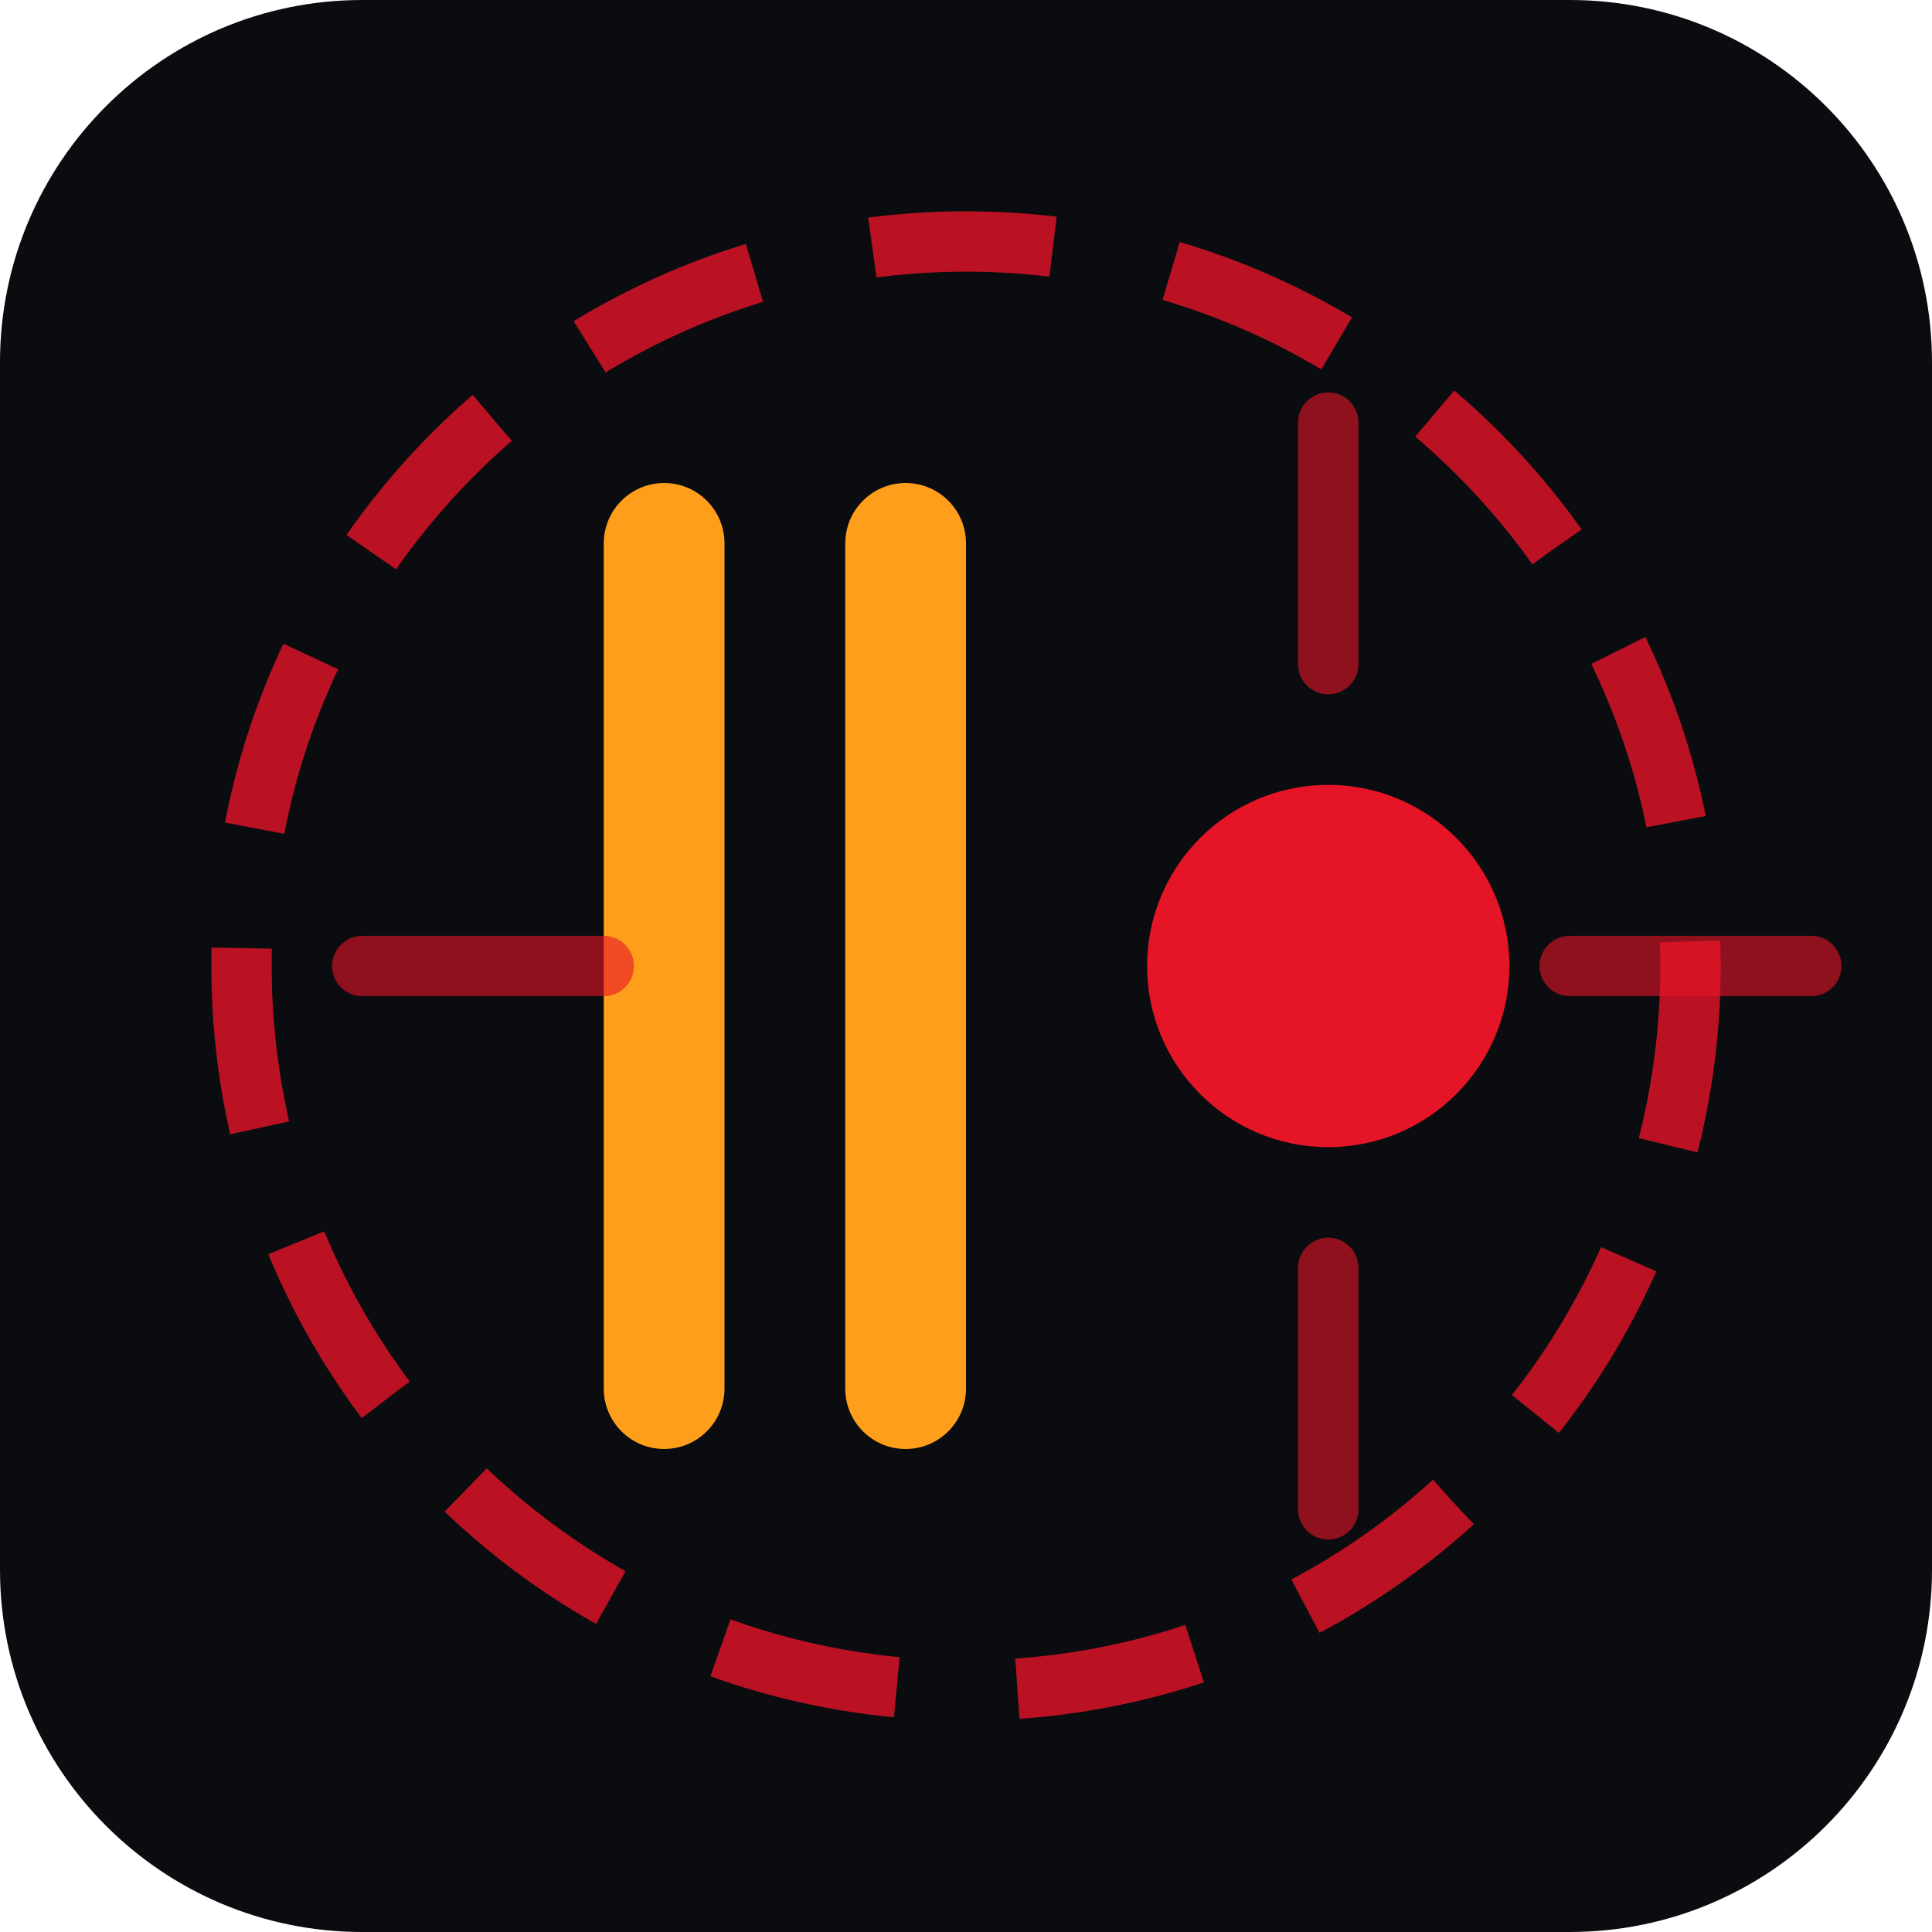
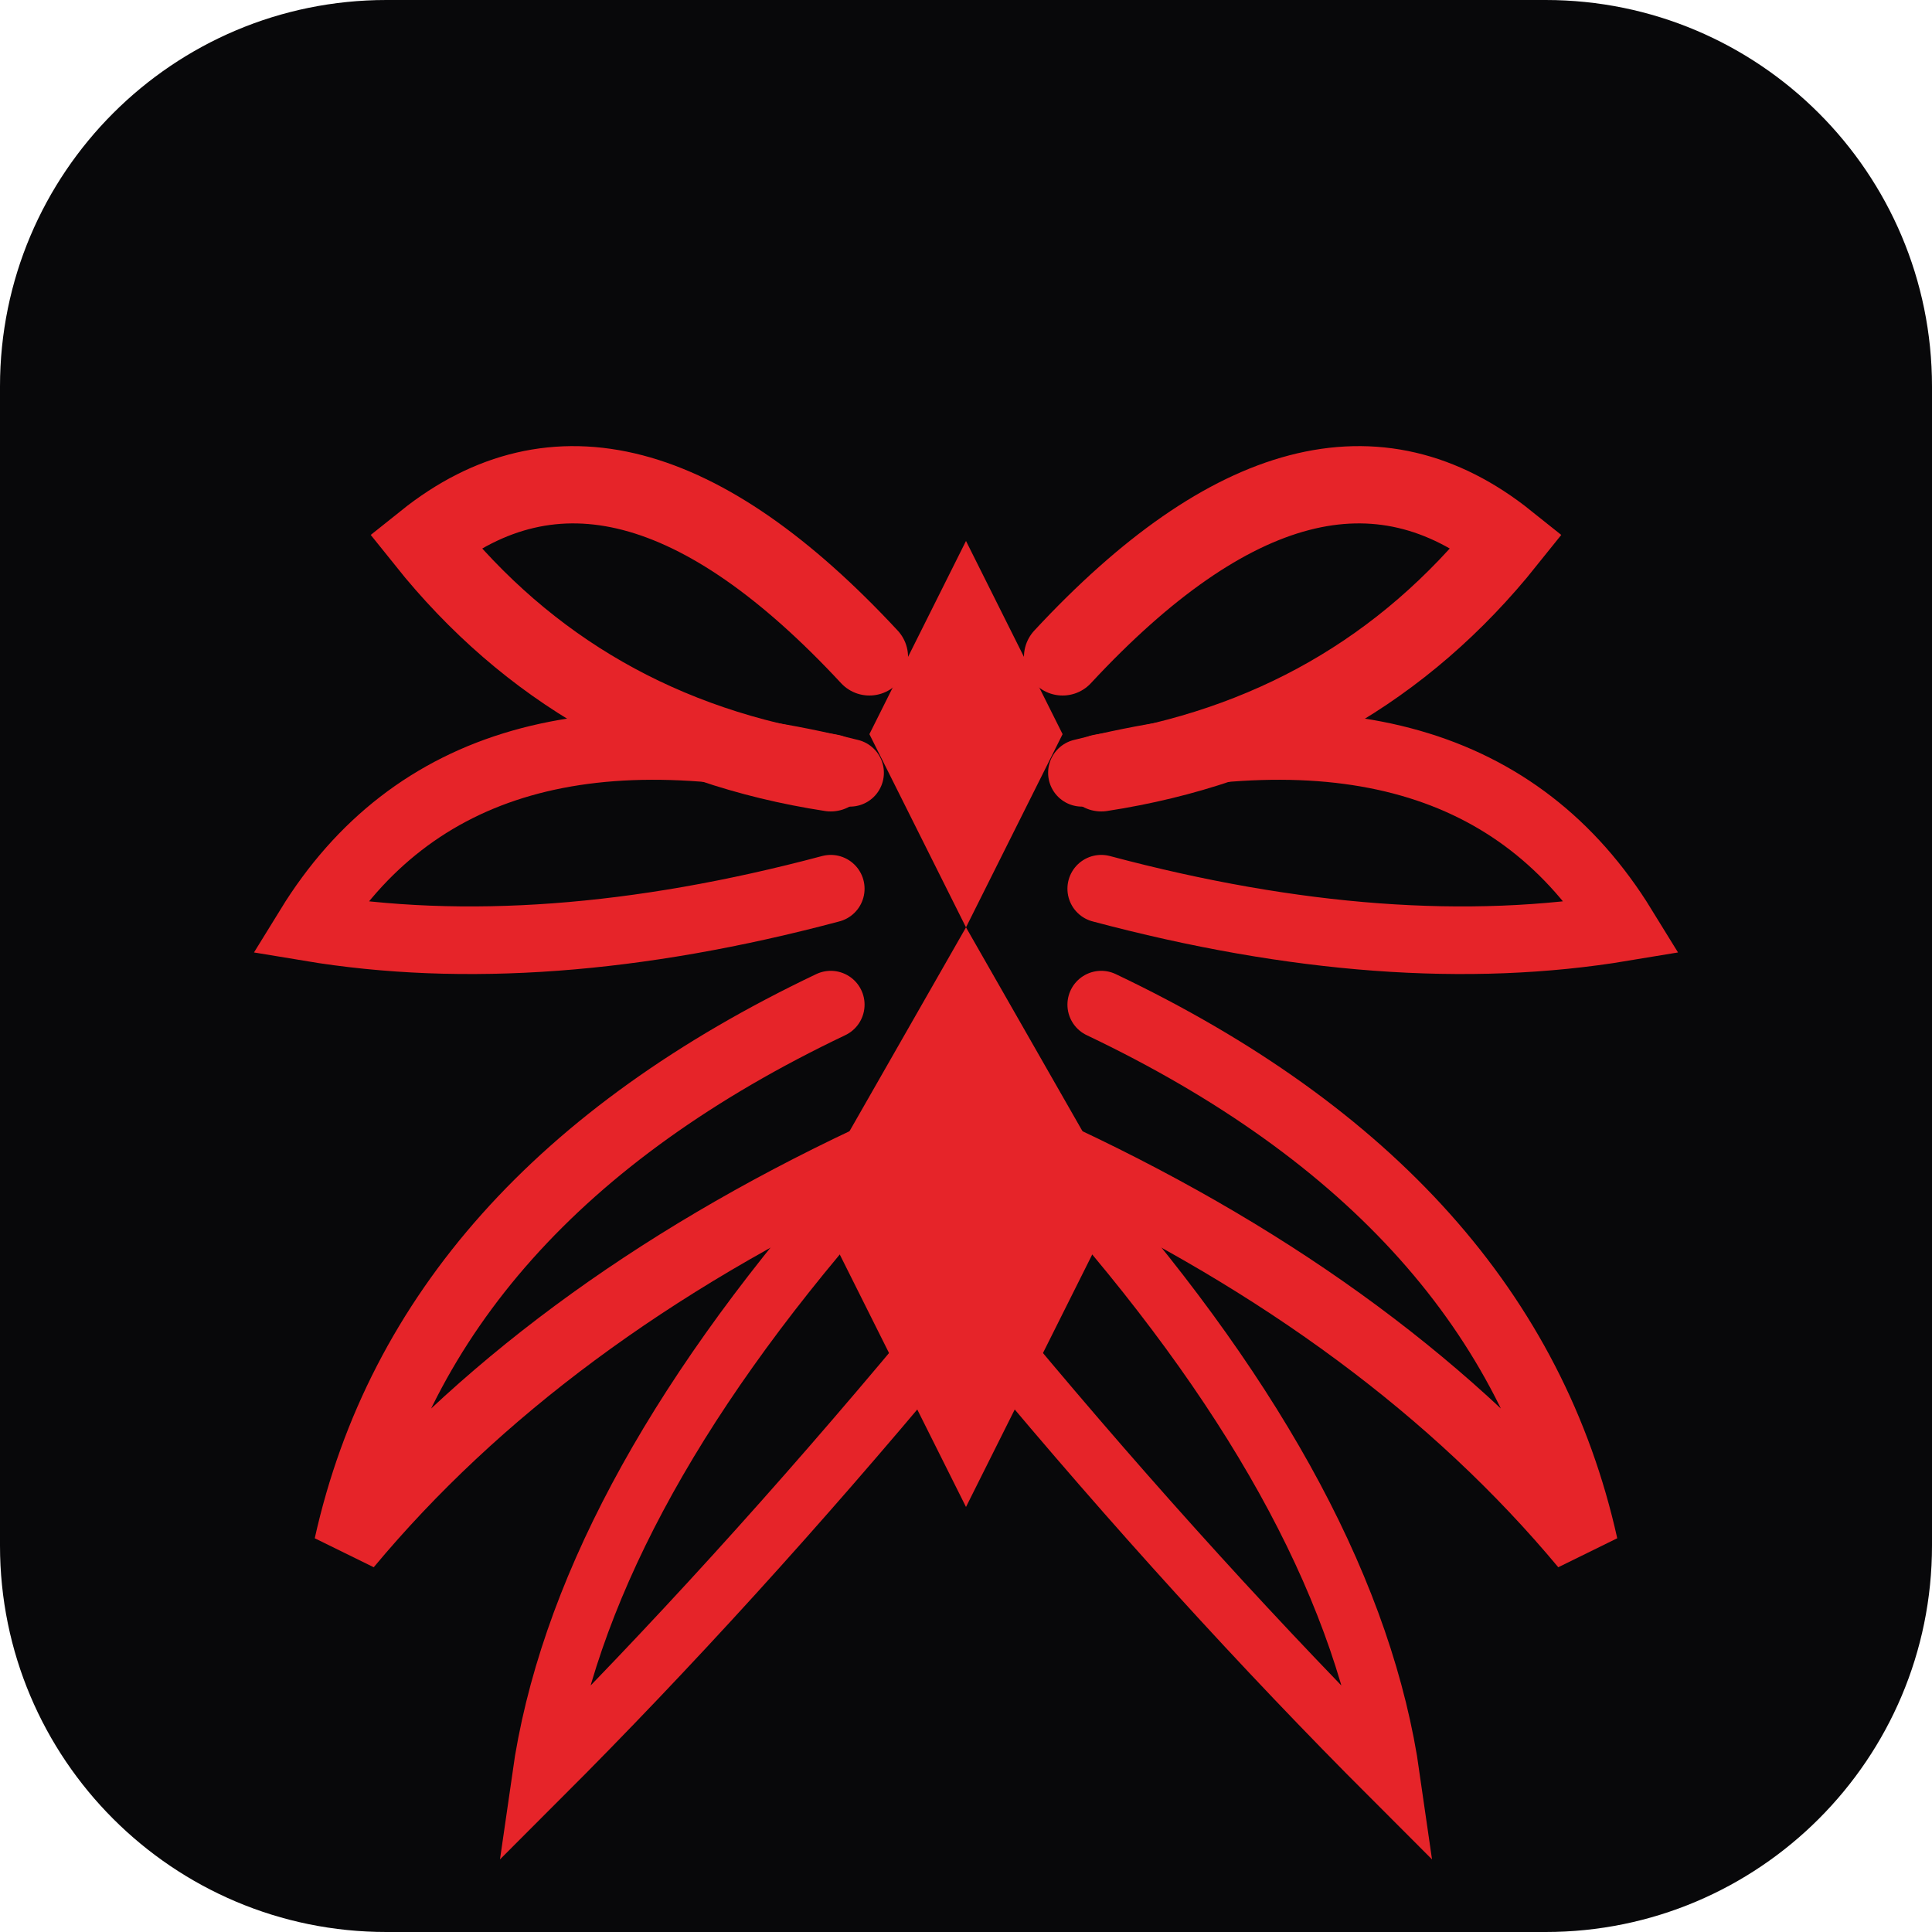
- <svg xmlns="http://www.w3.org/2000/svg" viewBox="0 0 64 64" fill="none">
-   <rect width="64" height="64" rx="12" fill="#0b0c10" />
-   <circle cx="32" cy="32" r="24" stroke="#e61427" stroke-width="2" stroke-dasharray="6 4" opacity="0.8" />
-   <path d="M22 18 L22 46 M30 18 L30 46" stroke="#ff9e1b" stroke-width="4" stroke-linecap="round" />
-   <circle cx="44" cy="32" r="6" fill="#e61427" />
-   <path d="M12 32 H20 M44 14 V22 M44 42 V50 M52 32 H60" stroke="#e61427" stroke-width="2" stroke-linecap="round" opacity="0.6" />
+ <svg xmlns="http://www.w3.org/2000/svg" viewBox="0 0 100 100" fill="none">
+   <rect width="100" height="100" rx="20" fill="#08080a" />
+   <path d="M50 28 L45 38 L50 48 L55 38 Z" fill="#e62429" />
+   <path d="M50 48 L42 62 L50 78 L58 62 Z" fill="#e62429" />
+   <path d="M45 34 Q32 20 22 28 Q30 38 43 40" stroke="#e62429" stroke-width="4" stroke-linecap="round" fill="none" />
+   <path d="M55 34 Q68 20 78 28 Q70 38 57 40" stroke="#e62429" stroke-width="4" stroke-linecap="round" fill="none" />
+   <path d="M44 40 Q24 35 16 48 Q28 50 43 46" stroke="#e62429" stroke-width="3.5" stroke-linecap="round" fill="none" />
+   <path d="M56 40 Q76 35 84 48 Q72 50 57 46" stroke="#e62429" stroke-width="3.5" stroke-linecap="round" fill="none" />
+   <path d="M43 52 Q22 62 18 80 Q28 68 45 60" stroke="#e62429" stroke-width="3.5" stroke-linecap="round" fill="none" />
+   <path d="M57 52 Q78 62 82 80 Q72 68 55 60" stroke="#e62429" stroke-width="3.5" stroke-linecap="round" fill="none" />
+   <path d="M44 62 Q30 78 28 92 Q38 82 48 70" stroke="#e62429" stroke-width="3" stroke-linecap="round" fill="none" />
+   <path d="M56 62 Q70 78 72 92 Q62 82 52 70" stroke="#e62429" stroke-width="3" stroke-linecap="round" fill="none" />
</svg>
